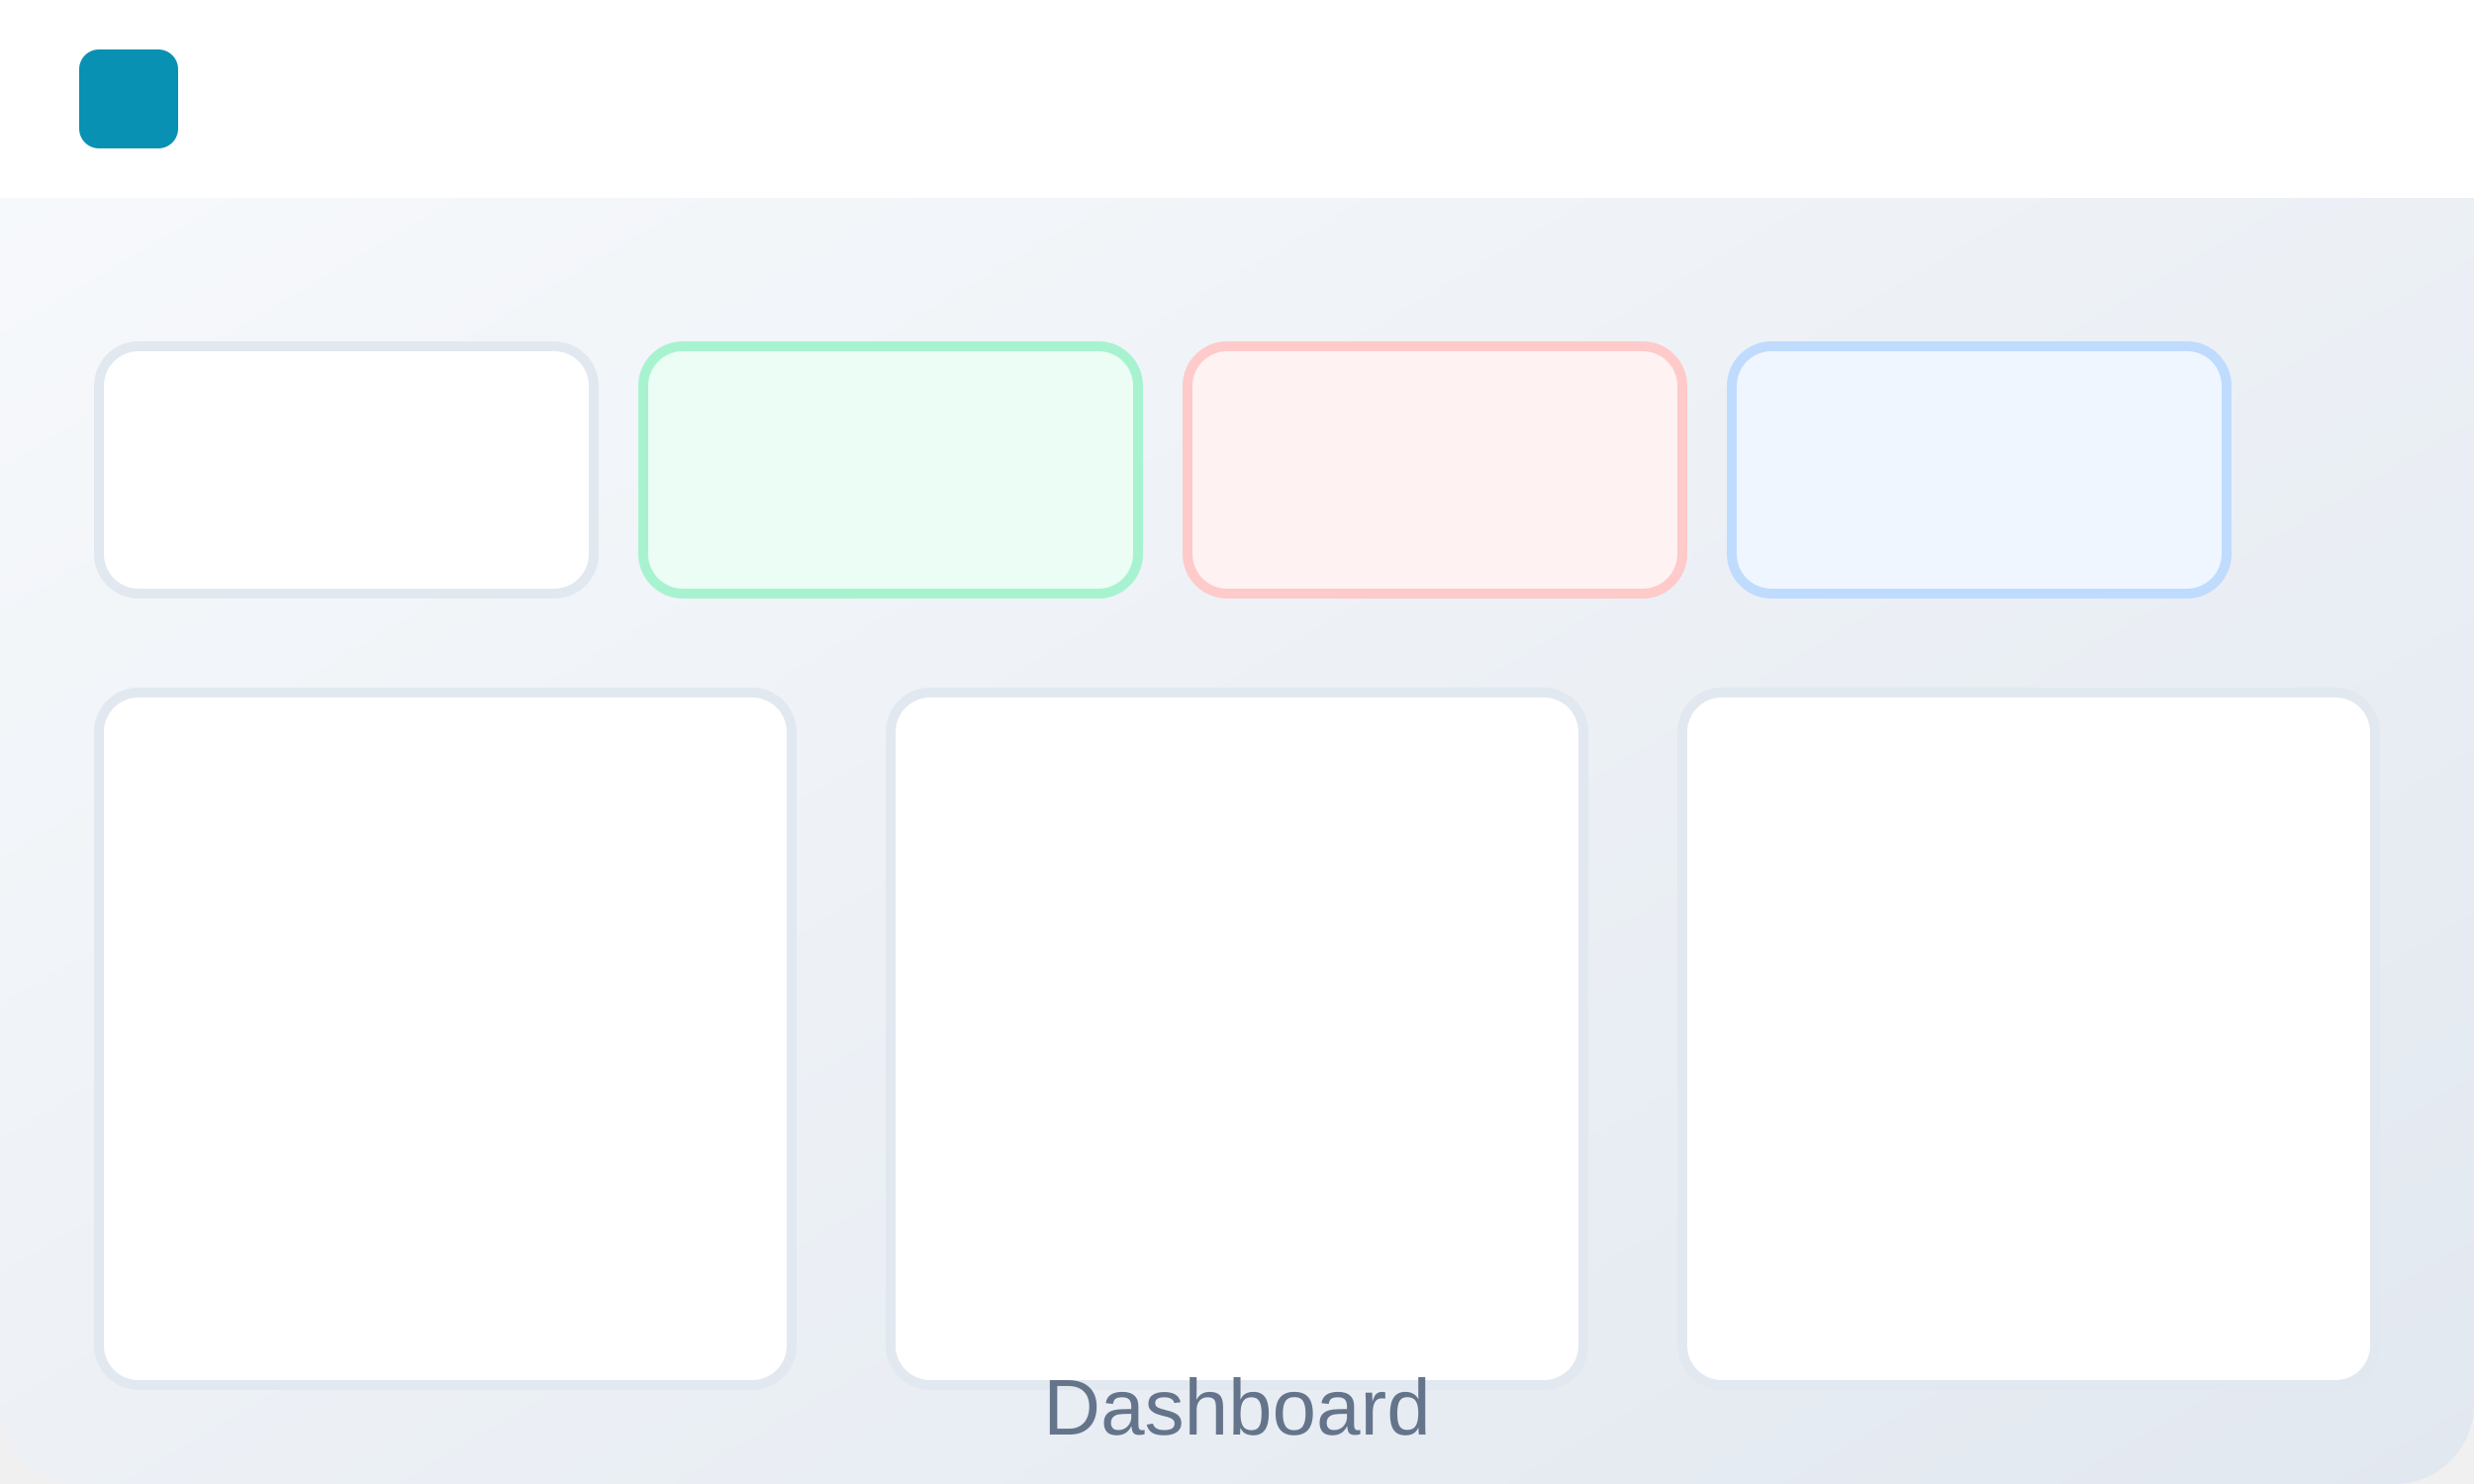
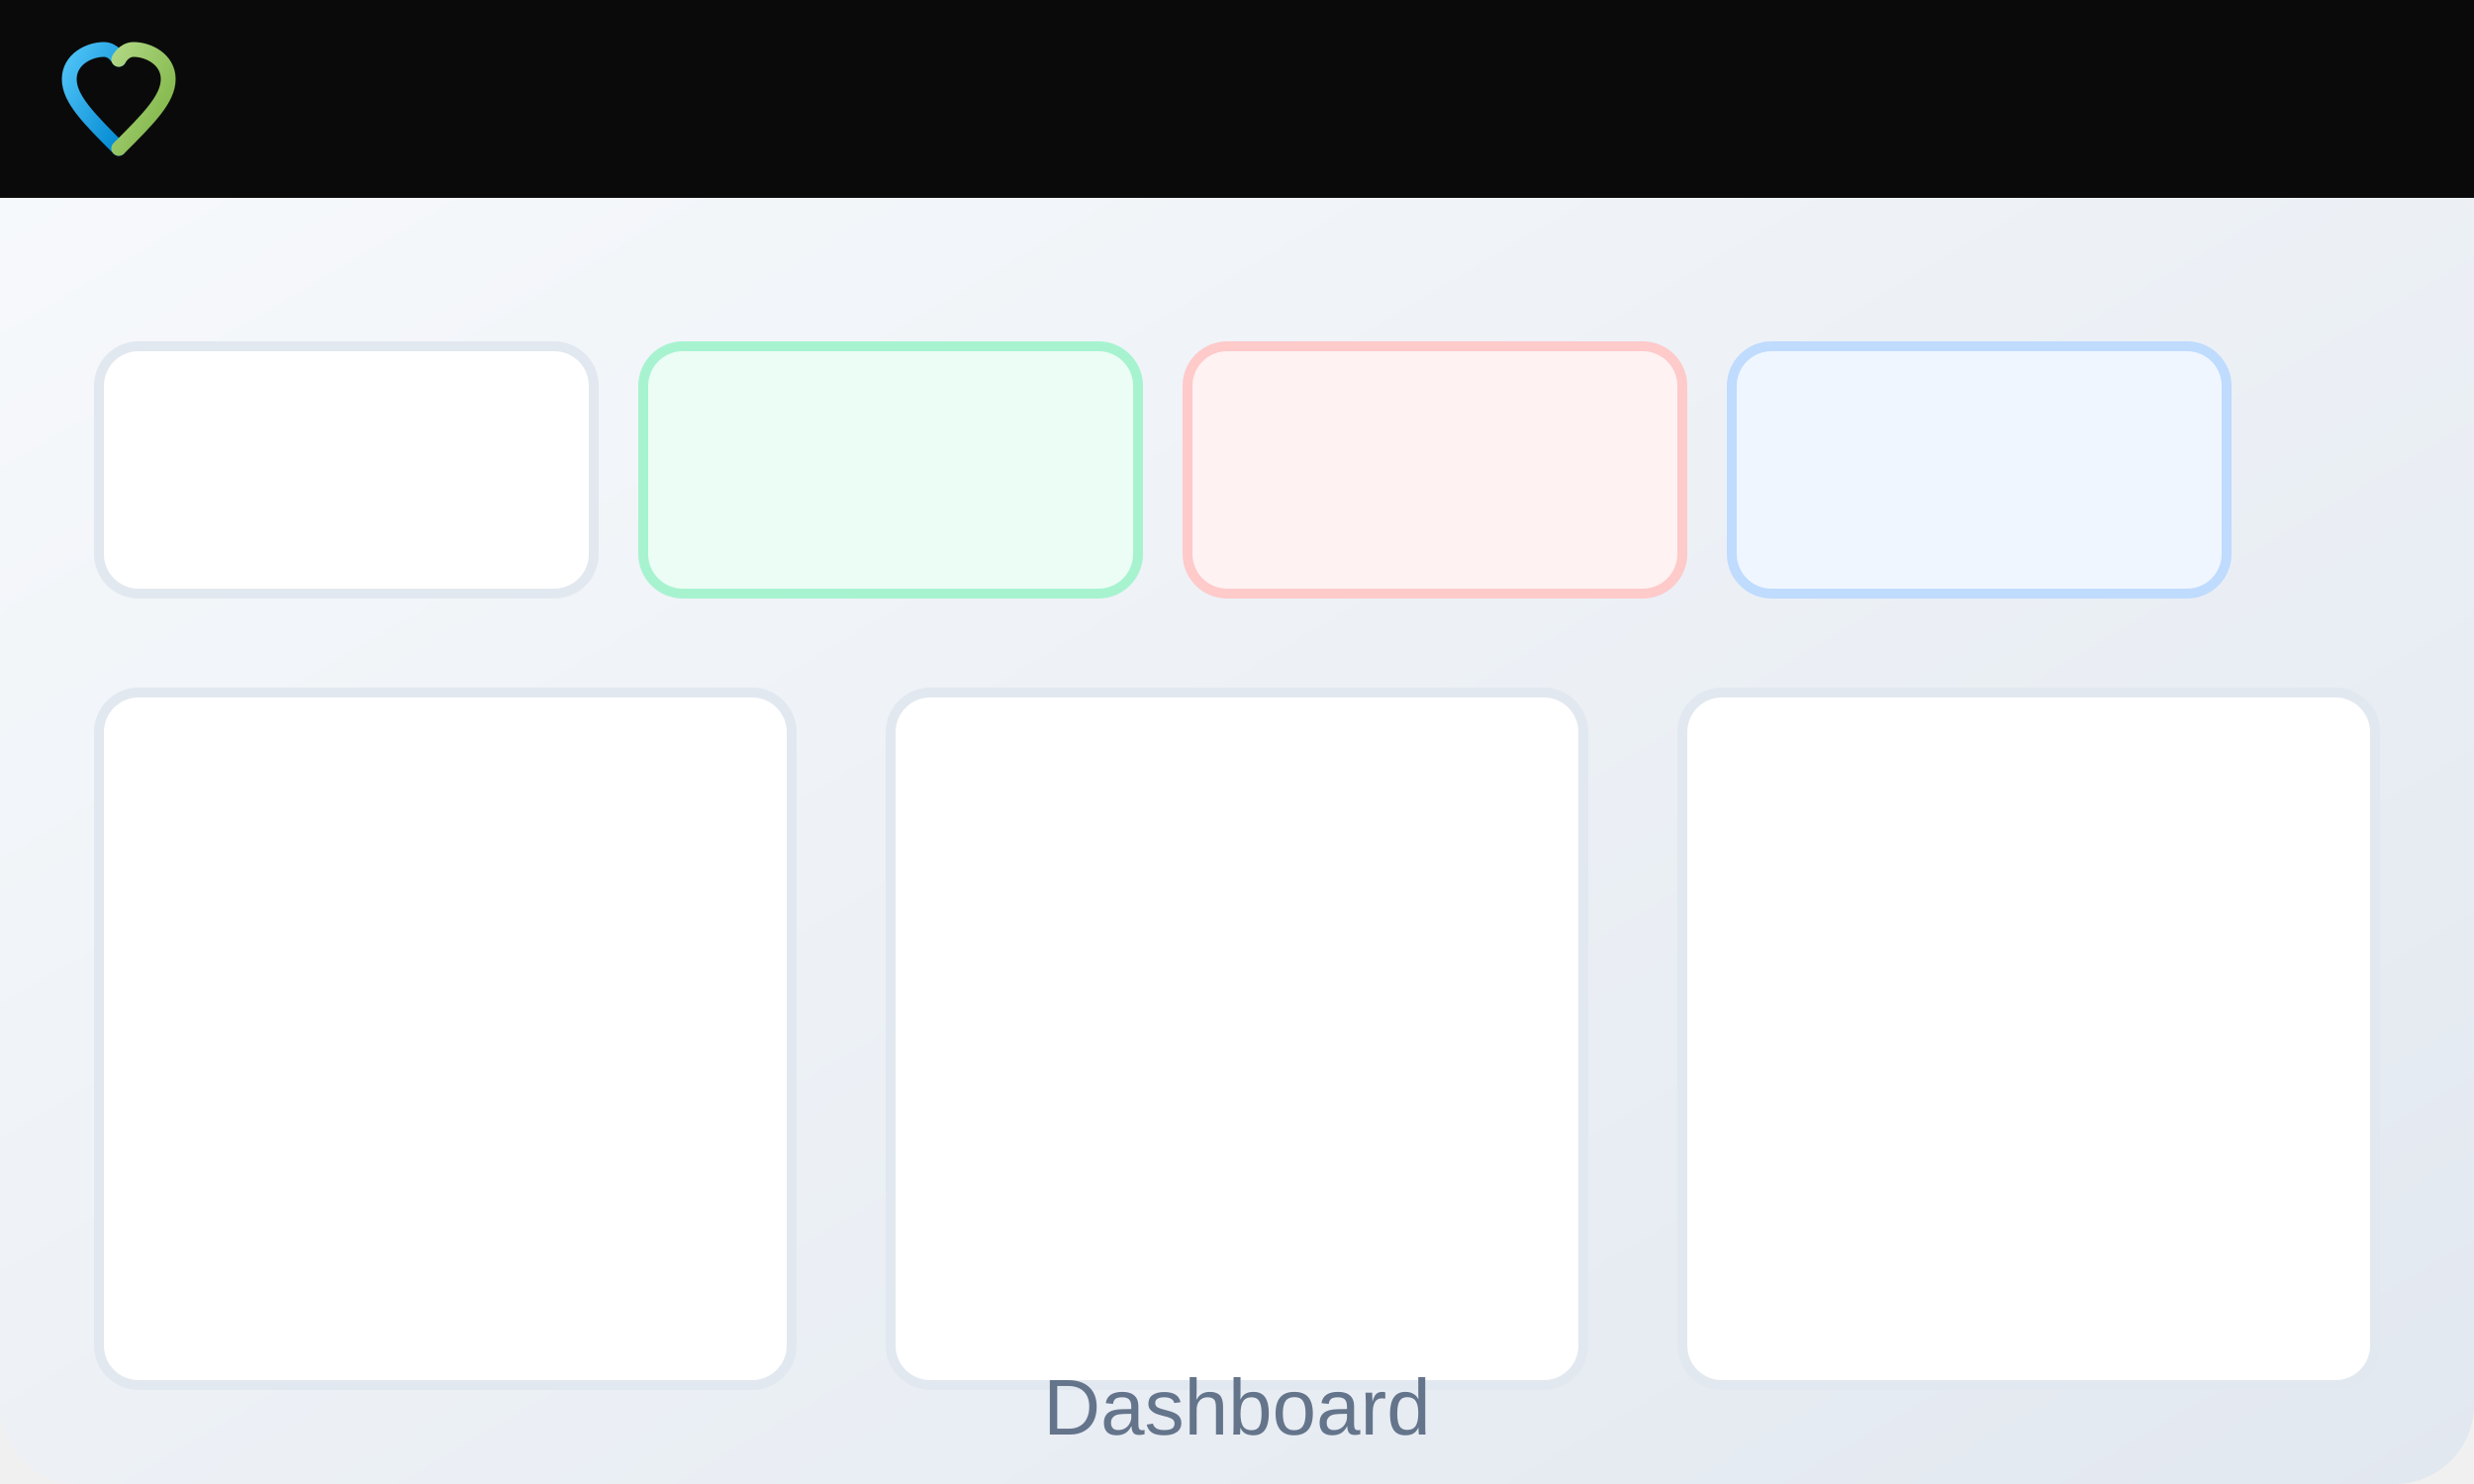
<svg xmlns="http://www.w3.org/2000/svg" width="250" height="150" viewBox="0 0 250 150">
  <defs>
    <linearGradient id="bg" x1="0%" y1="0%" x2="100%" y2="100%">
      <stop offset="0%" style="stop-color:#f8fafc" />
      <stop offset="100%" style="stop-color:#e2e8f0" />
    </linearGradient>
+     <linearGradient id="blueGrad" x1="0%" y1="0%" x2="100%" y2="100%">
+       <stop offset="0%" style="stop-color:#4FC3F7" />
+       <stop offset="100%" style="stop-color:#0288D1" />
+     </linearGradient>
+     <linearGradient id="greenGrad" x1="0%" y1="0%" x2="100%" y2="100%">
+       <stop offset="0%" style="stop-color:#AED581" />
+       <stop offset="100%" style="stop-color:#7CB342" />
+     </linearGradient>
  </defs>
  <rect width="250" height="150" fill="url(#bg)" rx="8" />
-   <rect x="0" y="0" width="250" height="20" fill="#ffffff" />
-   <rect x="8" y="5" width="10" height="10" rx="2" fill="#0891b2" />
+   <rect x="0" y="0" width="250" height="20" fill="#0a0a0a" rx="8 8 0 0" />
+   <g transform="translate(5, 3)">
+     <path d="M7 12 C4 9 2 7 2 5 C2 3 4 2 5.5 2 C6.5 2 7 3 7 3" fill="none" stroke="url(#blueGrad)" stroke-width="1.5" stroke-linecap="round" />
+     <path d="M7 12 C10 9 12 7 12 5 C12 3 10 2 8.5 2 C7.5 2 7 3 7 3" fill="none" stroke="url(#greenGrad)" stroke-width="1.5" stroke-linecap="round" />
+   </g>
  <rect x="10" y="35" width="50" height="25" rx="4" fill="#ffffff" stroke="#e2e8f0" />
  <rect x="65" y="35" width="50" height="25" rx="4" fill="#ecfdf5" stroke="#a7f3d0" />
  <rect x="120" y="35" width="50" height="25" rx="4" fill="#fef2f2" stroke="#fecaca" />
  <rect x="175" y="35" width="50" height="25" rx="4" fill="#eff6ff" stroke="#bfdbfe" />
  <rect x="10" y="70" width="70" height="70" rx="4" fill="#ffffff" stroke="#e2e8f0" />
  <rect x="90" y="70" width="70" height="70" rx="4" fill="#ffffff" stroke="#e2e8f0" />
  <rect x="170" y="70" width="70" height="70" rx="4" fill="#ffffff" stroke="#e2e8f0" />
  <text x="125" y="145" font-family="Arial" font-size="8" fill="#64748b" text-anchor="middle">Dashboard</text>
</svg>
